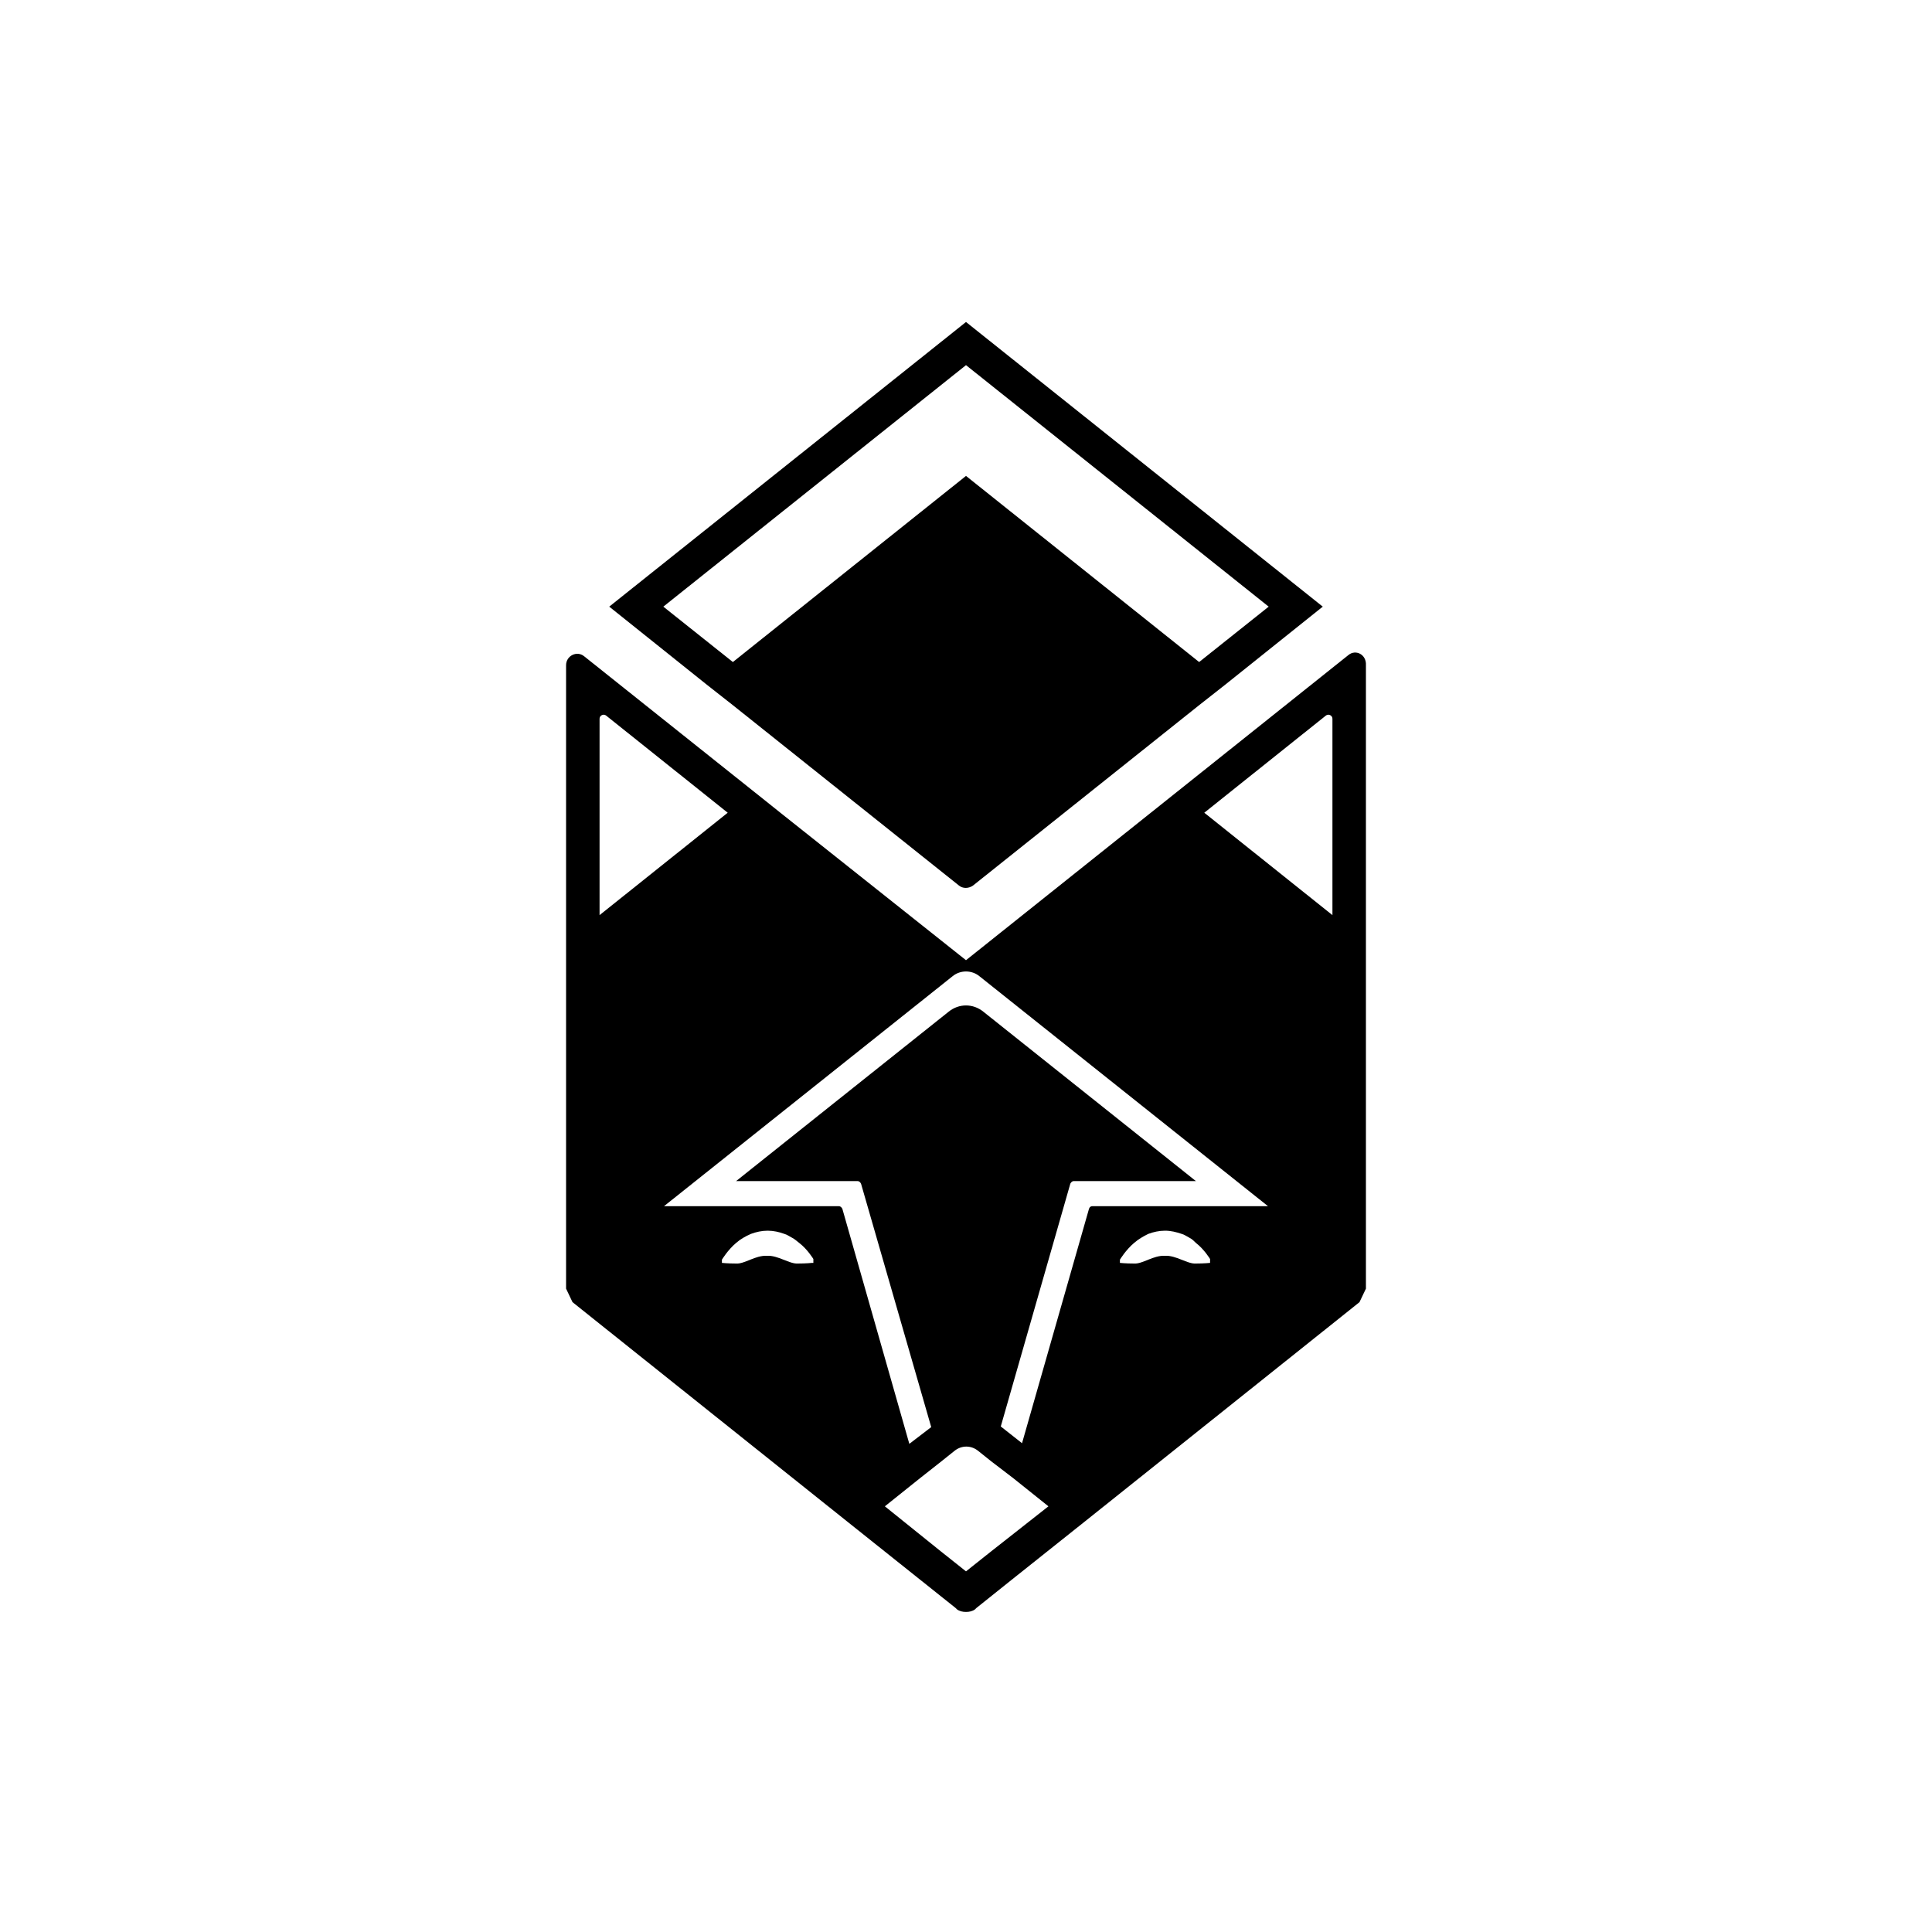
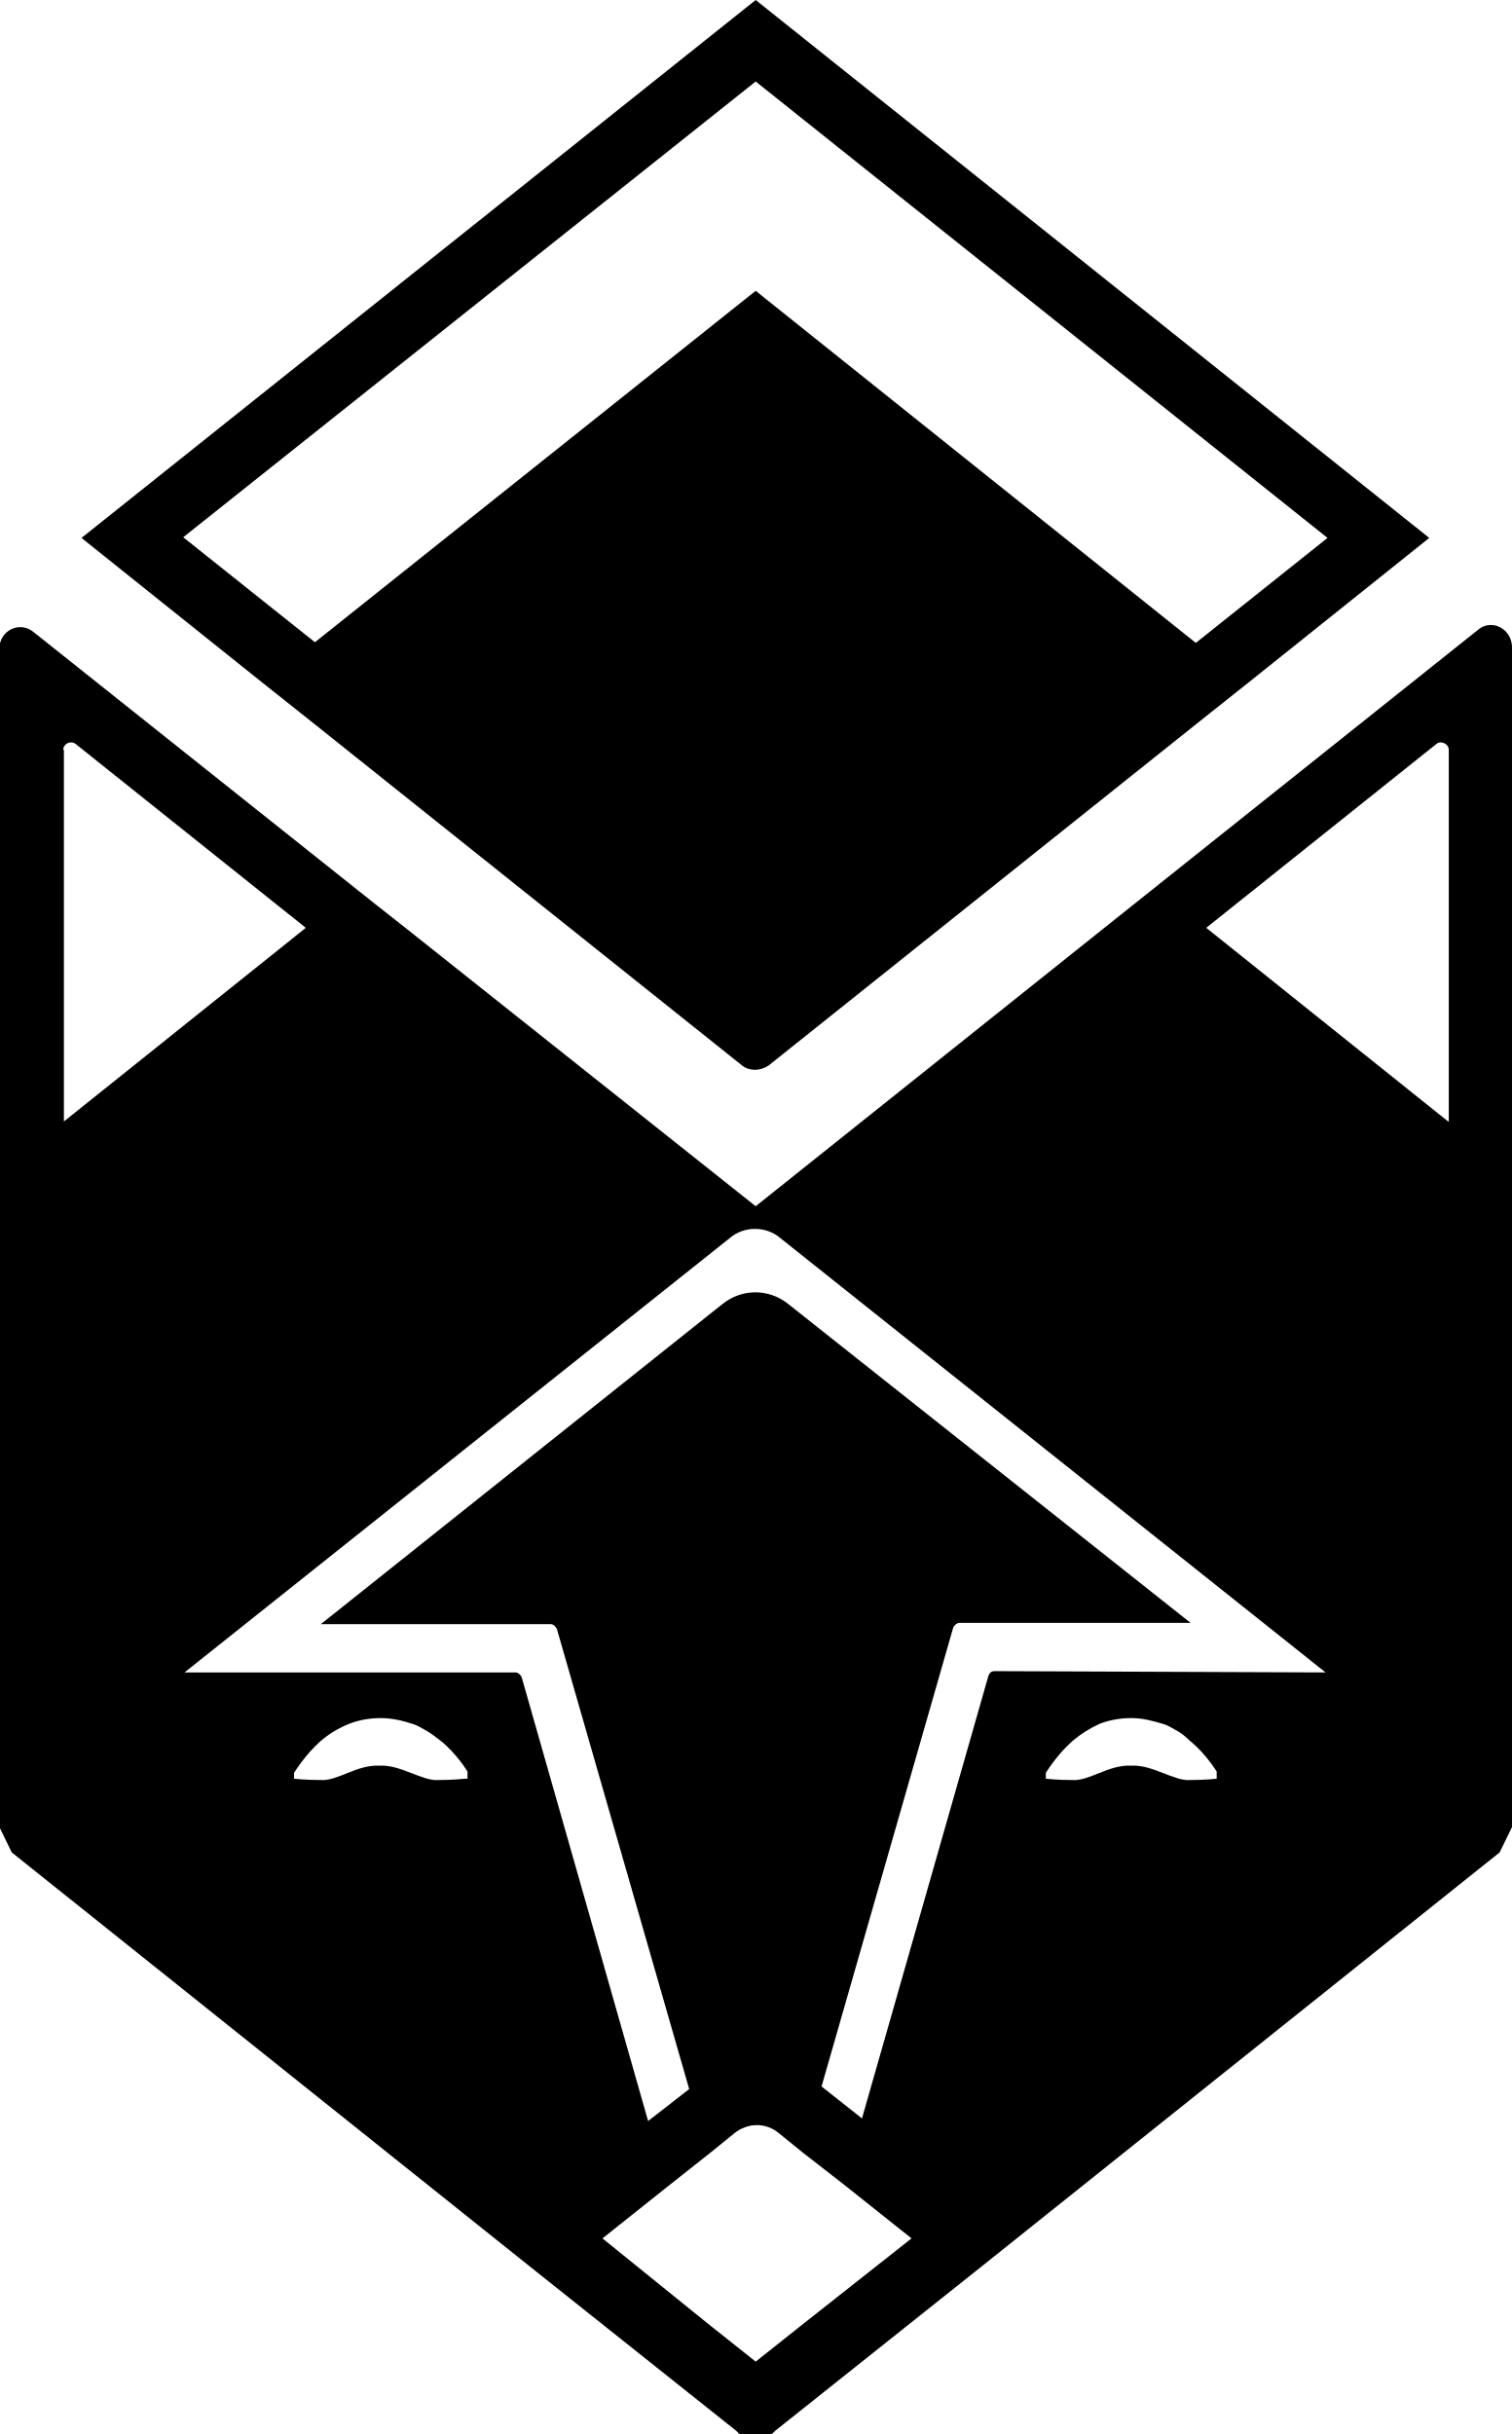
- <svg xmlns="http://www.w3.org/2000/svg" version="1.1" id="Layer_1" x="0px" y="0px" viewBox="0 0 300 300" enable-background="new 0 0 300 300" xml:space="preserve">
-   <g>
-     <path d="M113.8,109.5l35.1,28c0.6,0.5,1.5,0.5,2.2,0l35.1-28l4.2-3.3l15-12L150,50L94.6,94.2l15,12L113.8,109.5z M150,56.7l47,37.5   l-10.8,8.6L150,73.9l-36.2,28.9L103,94.2L150,56.7z" />
-     <path d="M209.4,101.7l-30.7,24.5h0L150,149.1l-28.7-22.8l-2.5-2l-28.1-22.4c-1.1-0.9-2.8-0.1-2.8,1.4v96.8l1,2.1l42.7,34.1   l16.8,13.4c0.1,0.1,0.1,0.1,0.2,0.2c0.4,0.3,0.9,0.4,1.4,0.4c0.5,0,1-0.1,1.4-0.4c0.1-0.1,0.1-0.1,0.2-0.2l5.5-4.4l11.3-9   l42.7-34.1l1-2.1v-96.8C212.2,101.6,210.5,100.8,209.4,101.7z M93.1,111.6c0-0.5,0.6-0.8,1-0.5l18.9,15.1l-19.9,15.9V111.6z    M126.1,196.1c0,0-0.9,0.1-2.2,0.1c-1.3,0.1-3.1-1.3-4.8-1.2c-1.8-0.1-3.5,1.3-4.8,1.2c-1.3,0-2.2-0.1-2.2-0.1v-0.5   c0,0,0.9-1.5,2.2-2.6c0.7-0.6,1.4-1,2.3-1.4c0.8-0.3,1.7-0.5,2.6-0.5c0.9,0,1.8,0.2,2.6,0.5c0.4,0.1,0.8,0.4,1.2,0.6   c0.4,0.2,0.7,0.5,1.1,0.8c1.3,1,2.2,2.5,2.2,2.5V196.1z M153.9,240.9L150,244l-3.9-3.1l-8.7-7l5.5-4.4l3.3-2.6l2-1.6   c1.1-0.9,2.6-0.9,3.7,0l2,1.6l3.4,2.6l5.5,4.4L153.9,240.9z M187.9,196.1c0,0-0.9,0.1-2.2,0.1c-1.3,0.1-3.1-1.3-4.8-1.2   c-1.8-0.1-3.5,1.3-4.8,1.2c-1.3,0-2.2-0.1-2.2-0.1v-0.5c0,0,0.9-1.5,2.2-2.6c0.7-0.6,1.4-1,2.2-1.4c0.8-0.3,1.7-0.5,2.6-0.5   c0.9,0,1.7,0.2,2.6,0.5c0.4,0.1,0.8,0.4,1.2,0.6c0.4,0.2,0.7,0.5,1,0.8c1.3,1,2.2,2.5,2.2,2.5V196.1z M169.6,187.3   c-0.2,0-0.4,0.1-0.5,0.4l-10.4,36.4l-3.3-2.6l10.8-37.7c0.1-0.2,0.3-0.4,0.5-0.4h19l-33-26.3c-1.6-1.3-3.8-1.3-5.4,0l-33,26.3h18.9   c0.2,0,0.4,0.2,0.5,0.4l10.9,37.8l-3.4,2.6l-10.4-36.5c-0.1-0.2-0.3-0.4-0.5-0.4h-27.2l44.8-35.7c1.2-1,3-1,4.2,0l44.8,35.7H169.6z    M206.9,142.1L187,126.2l18.9-15.1c0.4-0.3,1,0,1,0.5V142.1z" />
+ <svg xmlns="http://www.w3.org/2000/svg" version="1.1" id="Layer_1" x="0px" y="0px" viewBox="364.1 93.3 231.8 373.3" enable-background="new 364.1 93.3 231.8 373.3" xml:space="preserve">
+   <g id="fox">
+     <path d="M412.4,204.4l65.5,52.3c1.1,0.9,2.8,0.9,4.1,0l65.5-52.3l7.8-6.2l28-22.4L480,93.3l-103.4,82.5l28,22.4L412.4,204.4z    M480,105.8l87.7,70l-20.2,16.1L480,137.9l-67.6,53.9l-20.2-16.1L480,105.8z" />
+     <path d="M590.9,189.8l-57.3,45.7l0,0L480,278.3l-53.6-42.6l-4.7-3.7l-52.5-41.8c-2.1-1.7-5.2-0.2-5.2,2.6v180.7l1.9,3.9l79.7,63.7   l31.4,25c0.2,0.2,0.2,0.2,0.4,0.4c0.7,0.6,1.7,0.7,2.6,0.7c0.9,0,1.9-0.2,2.6-0.7c0.2-0.2,0.2-0.2,0.4-0.4l10.3-8.2l21.1-16.8   l79.7-63.7l1.9-3.9V192.8C596.1,189.7,592.9,188.2,590.9,189.8z M373.8,208.3c0-0.9,1.1-1.5,1.9-0.9l35.3,28.2l-37.1,29.7V208.3z    M435.4,366.1c0,0-1.7,0.2-4.1,0.2c-2.4,0.2-5.8-2.4-9-2.2c-3.4-0.2-6.5,2.4-9,2.2c-2.4,0-4.1-0.2-4.1-0.2v-0.9   c0,0,1.7-2.8,4.1-4.9c1.3-1.1,2.6-1.9,4.3-2.6c1.5-0.6,3.2-0.9,4.9-0.9c1.7,0,3.4,0.4,4.9,0.9c0.7,0.2,1.5,0.7,2.2,1.1   c0.7,0.4,1.3,0.9,2.1,1.5c2.4,1.9,4.1,4.7,4.1,4.7v1.1H435.4z M487.3,449.7l-7.3,5.8l-7.3-5.8l-16.2-13.1l10.3-8.2l6.2-4.9l3.7-3   c2.1-1.7,4.9-1.7,6.9,0l3.7,3l6.3,4.9l10.3,8.2L487.3,449.7z M550.7,366.1c0,0-1.7,0.2-4.1,0.2c-2.4,0.2-5.8-2.4-9-2.2   c-3.4-0.2-6.5,2.4-9,2.2c-2.4,0-4.1-0.2-4.1-0.2v-0.9c0,0,1.7-2.8,4.1-4.9c1.3-1.1,2.6-1.9,4.1-2.6c1.5-0.6,3.2-0.9,4.9-0.9   s3.2,0.4,4.9,0.9c0.7,0.2,1.5,0.7,2.2,1.1s1.3,0.9,1.9,1.5c2.4,1.9,4.1,4.7,4.1,4.7V366.1z M516.6,349.6c-0.4,0-0.7,0.2-0.9,0.7   l-19.4,67.9l-6.2-4.9l20.2-70.4c0.2-0.4,0.6-0.7,0.9-0.7h35.5L485,293.3c-3-2.4-7.1-2.4-10.1,0l-61.6,49.1h35.3   c0.4,0,0.7,0.4,0.9,0.7l20.3,70.6l-6.3,4.9l-19.4-68.1c-0.2-0.4-0.6-0.7-0.9-0.7h-50.8l83.6-66.6c2.2-1.9,5.6-1.9,7.8,0l83.6,66.6   L516.6,349.6L516.6,349.6z M586.2,265.3l-37.1-29.7l35.3-28.2c0.7-0.6,1.9,0,1.9,0.9V265.3z" />
  </g>
+   <style type="text/css" media="screen">  
+ 	  
+ 	#fox {  
+ 		transition: .5s;  
+ 		-webkit-transition: .5s;  
+ 		-moz-transition: .5s;  
+ 		-ms-transition: .5s;  
+ 		-o-transition: .5s;  
+ 	}  
+ 	svg:hover #fox {  
+ 		fill: #708090 ;  
+ 	}  
+ 	  
+ </style>
</svg>
